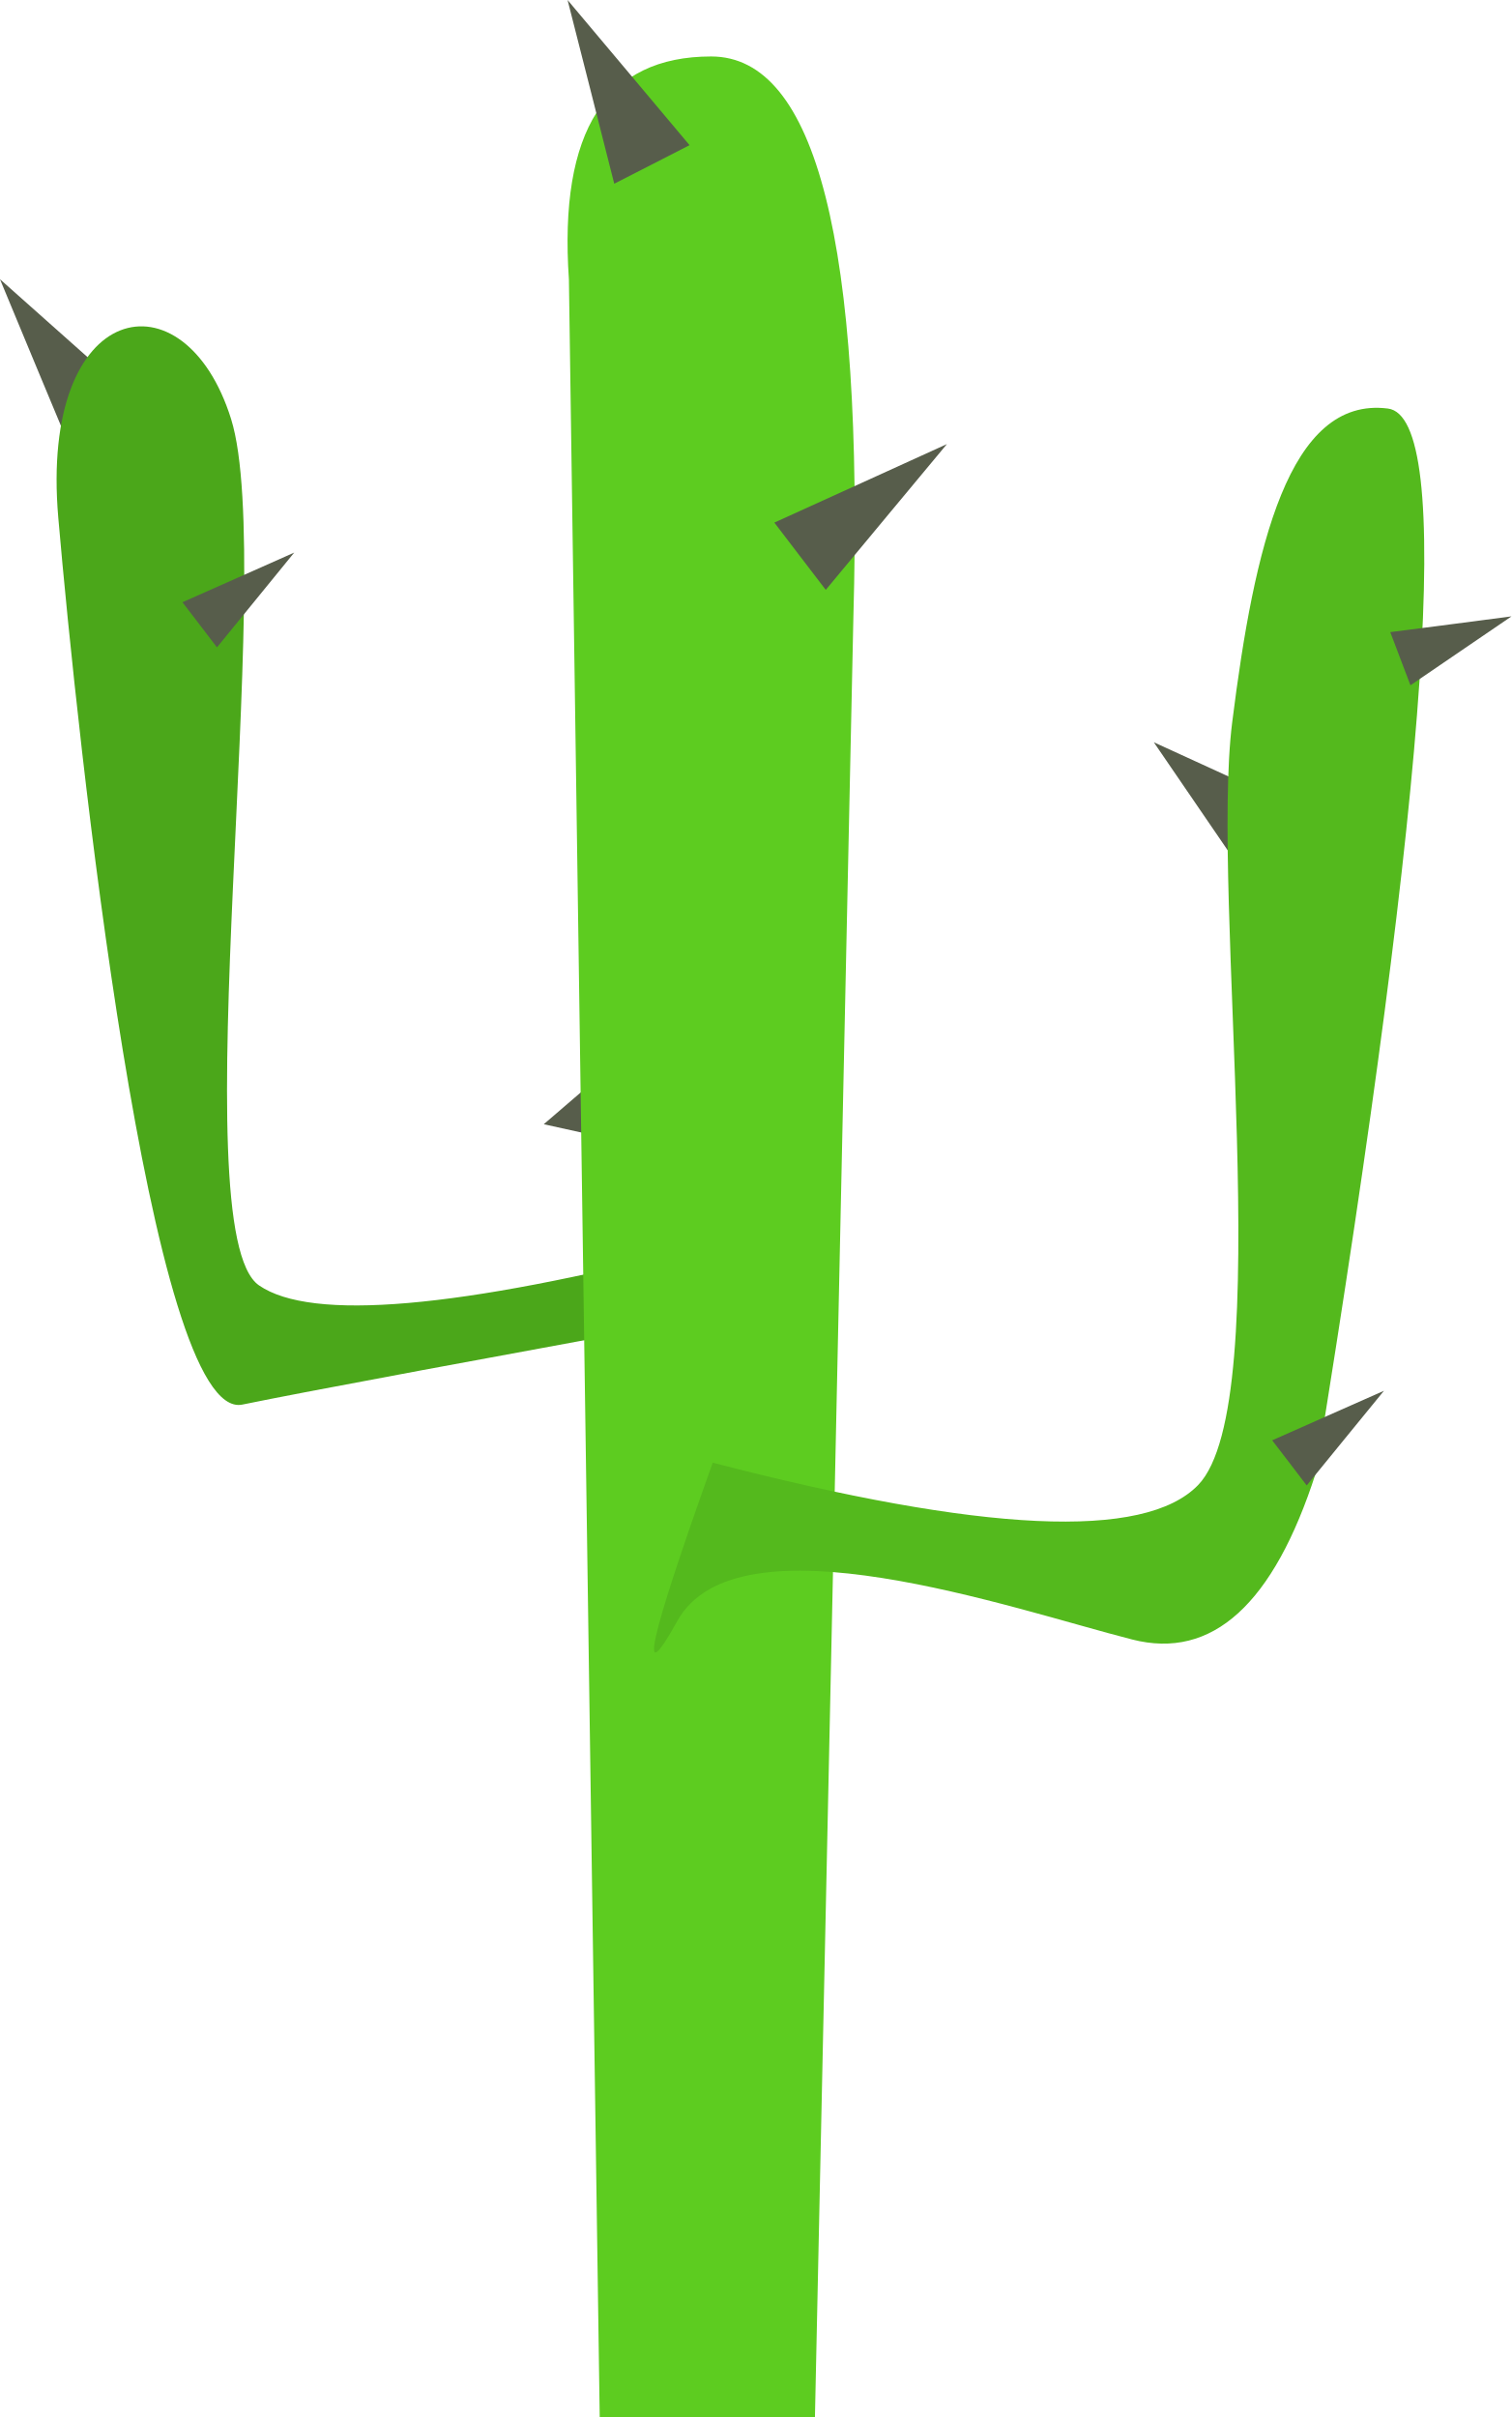
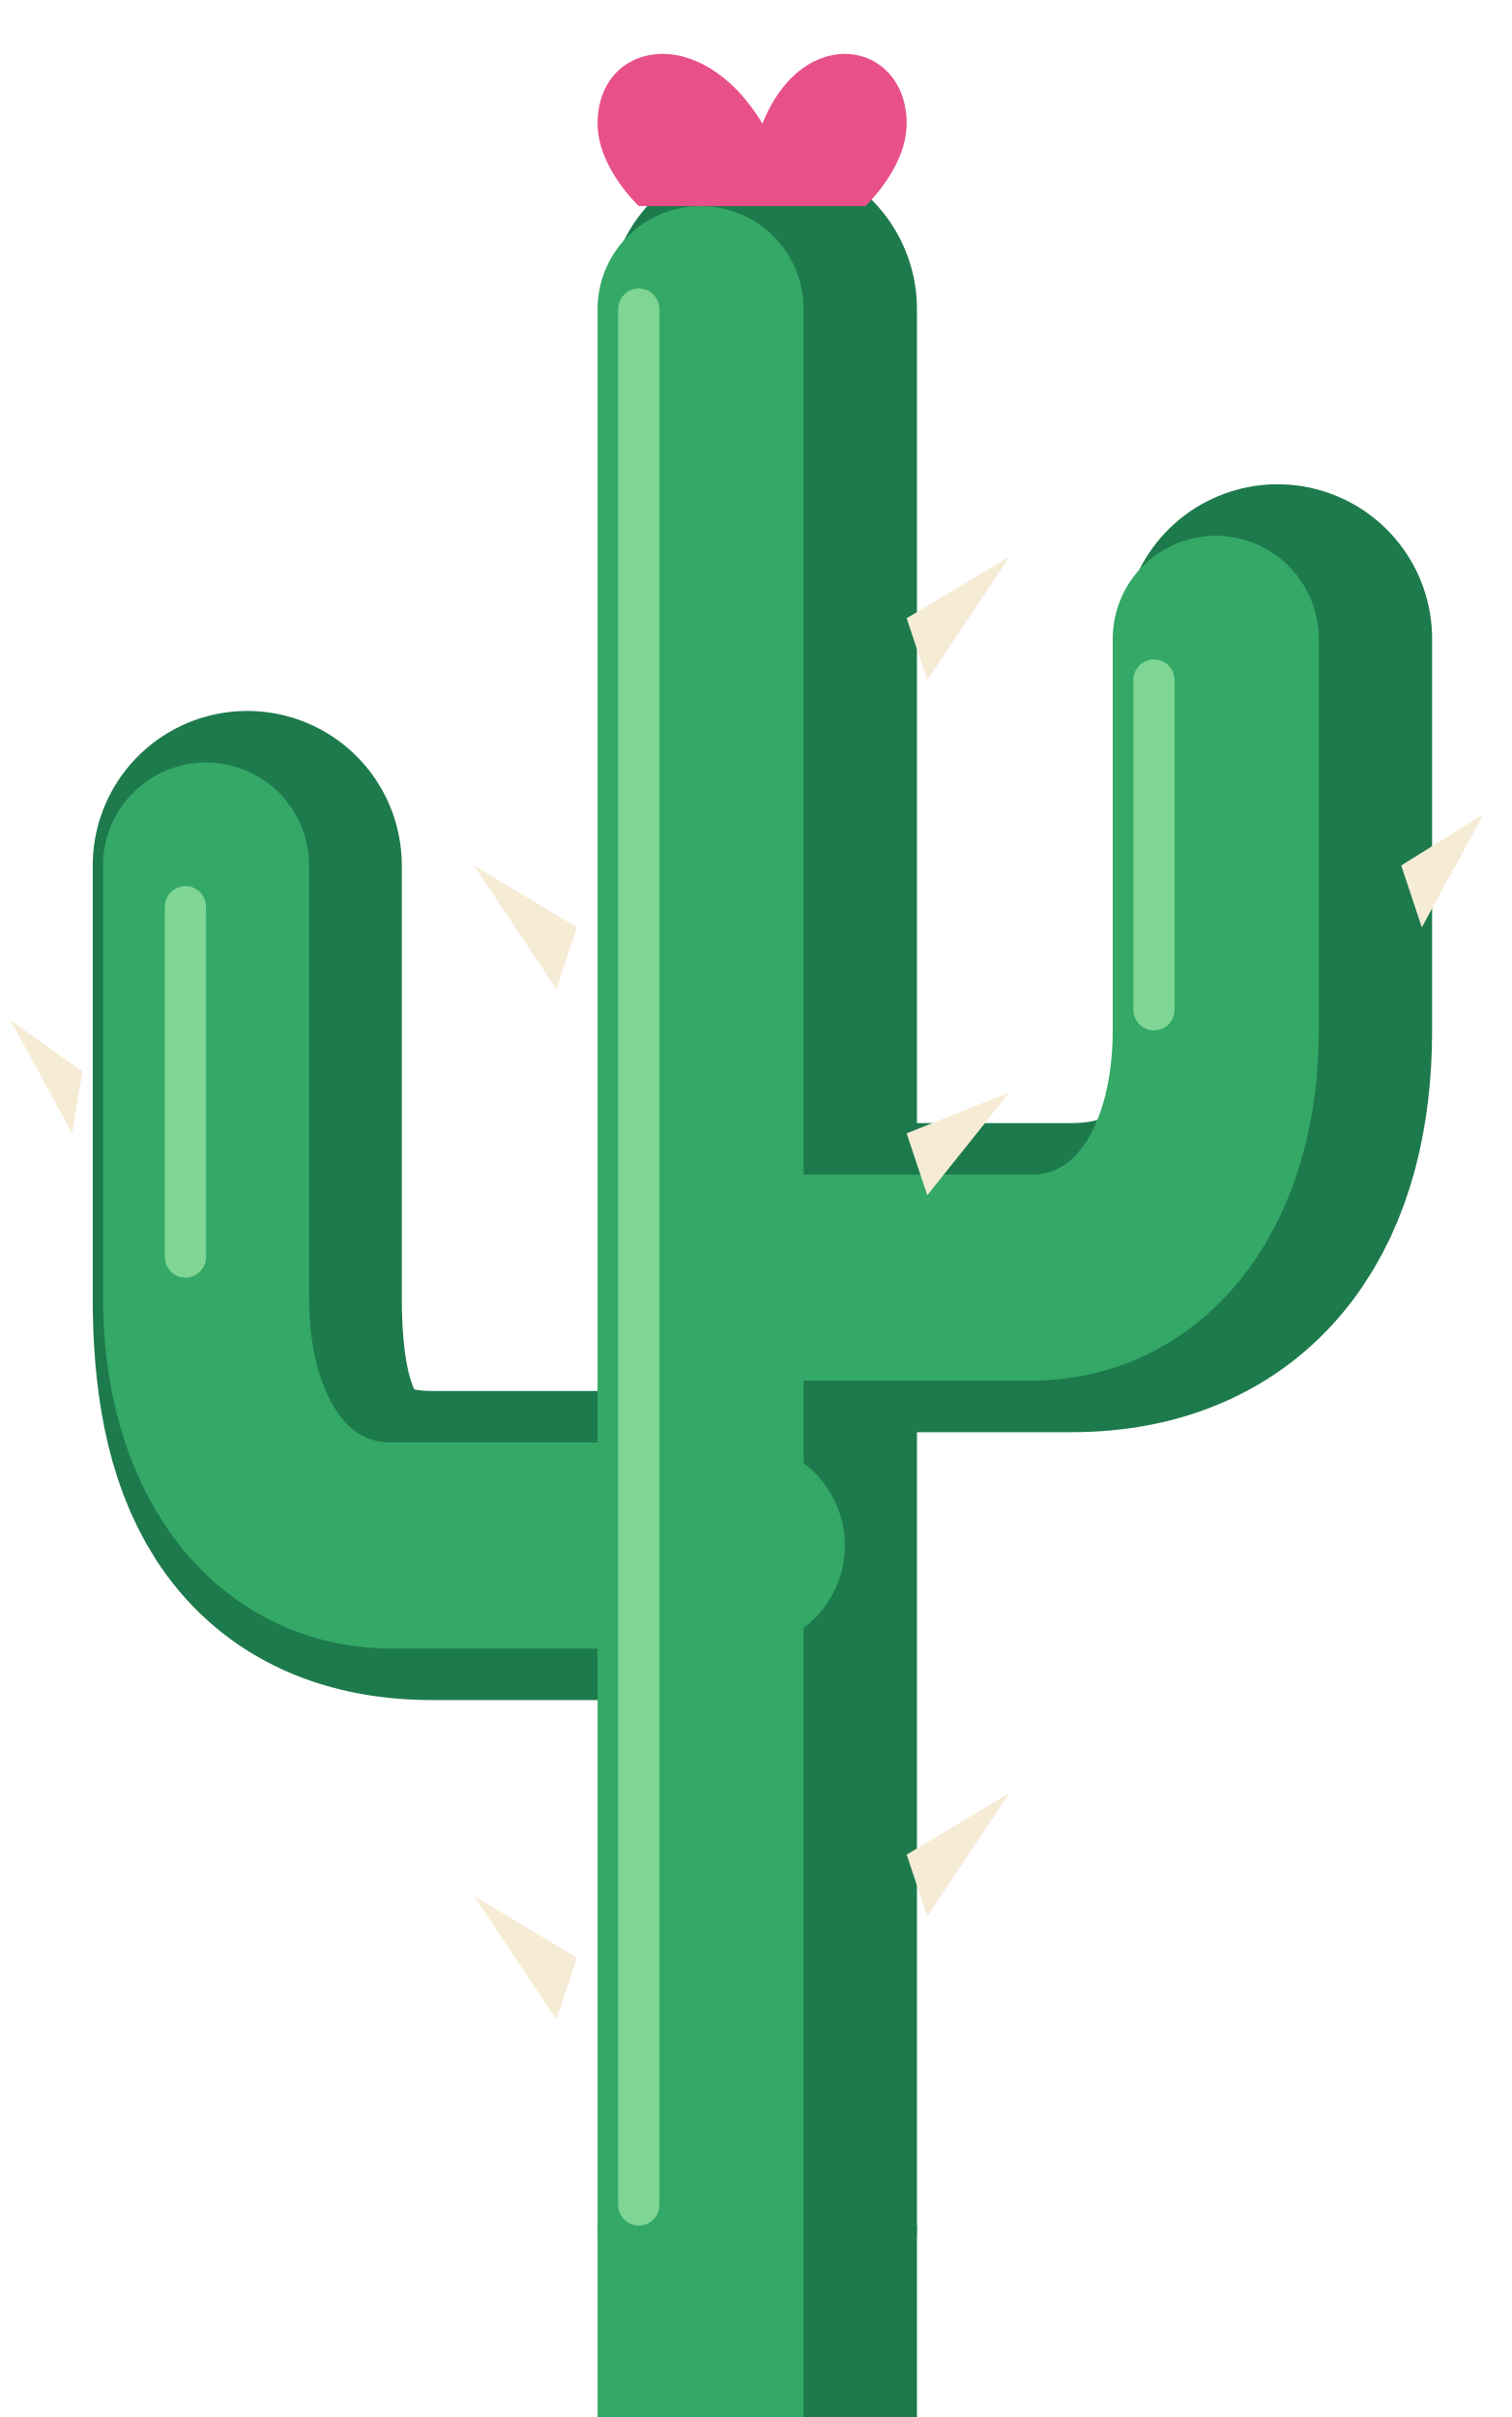
- <svg xmlns="http://www.w3.org/2000/svg" xmlns:xlink="http://www.w3.org/1999/xlink" version="1.1" preserveAspectRatio="xMidYMid meet" viewBox="379.593 408.55 146.709 234.58" width="146.71" height="234.58">
-   <defs>
-     <path d="M386.47 441.77L393.34 447.88L390 450.26L386.66 452.64L383.12 444.15L379.59 435.65L386.47 441.77Z" id="eCmXI7nCR" />
-     <path d="M454.75 535.26C426.31 540.43 409.1 543.64 403.12 544.87C394.16 546.73 387.09 480.09 385.25 458.8C383.41 437.51 397.51 434.81 402.02 449.21C406.52 463.61 397.1 528.04 404.73 533.3C409.81 536.81 424.04 535.58 447.42 529.61L454.75 535.26Z" id="a8F7tHaFd" />
-     <path d="M435.85 514.67L439.33 511.68L440.33 515.66L441.33 519.64L436.85 518.65L432.37 517.66L435.85 514.67Z" id="a4z7HYLdJi" />
-     <path d="M498.55 483.78L505.53 486.97L502.88 490.11L500.24 493.25L495.91 486.92L491.58 480.59L498.55 483.78Z" id="a1IVakNjo8" />
-     <path d="M458.69 643.13L462.42 468.5C463.42 432.19 458.82 414.03 448.62 414.03C438.42 414.03 433.82 421.24 434.81 435.67L437.8 643.13L458.69 643.13Z" id="aNFm9ZSbo" />
-     <path d="M445.33 565.88C451.17 555.33 477.82 564.7 489.48 567.67C497.25 569.66 503.2 564.26 507.31 551.49C518.39 483.44 520.72 449 514.3 448.2C504.68 446.98 501.33 461.61 499.19 478.64C497.04 495.67 503.66 544.64 495.88 552.68C490.69 558.05 474.99 557.32 448.77 550.51C442.58 567.79 441.43 572.91 445.33 565.88Z" id="h21rCobN7k" />
-     <path d="M440.6 415.59L446.52 422.64L442.87 424.51L439.21 426.38L436.95 417.47L434.68 408.55L440.6 415.59Z" id="aIsp0CcL4" />
-     <path d="M465.62 458.72L459.74 465.8L457.24 462.53L454.75 459.27L463.13 455.46L471.5 451.65L465.62 458.72Z" id="f1tWDhuZic" />
-     <path d="M404.4 466.78L400.65 471.38L398.98 469.19L397.3 467L402.73 464.59L408.15 462.18L404.4 466.78Z" id="b4JCdvNv3" />
-     <path d="M510.17 548.12L506.42 552.72L504.75 550.53L503.07 548.34L508.5 545.93L513.92 543.53L510.17 548.12Z" id="i7TdHEkb4b" />
-     <path d="M521.4 471.71L516.49 475.06L515.51 472.48L514.53 469.9L520.42 469.14L526.3 468.37L521.4 471.71Z" id="b1644ZQ5sR" />
-   </defs>
-   <g>
-     <g>
-       <g>
-         <use xlink:href="#eCmXI7nCR" opacity="1" fill="#575d4b" fill-opacity="1" />
-       </g>
-       <g>
-         <use xlink:href="#a8F7tHaFd" opacity="1" fill="#4ba71a" fill-opacity="1" />
-         <g>
-           <use xlink:href="#a8F7tHaFd" opacity="1" fill-opacity="0" stroke="#a1782e" stroke-width="1" stroke-opacity="0" />
-         </g>
-       </g>
-       <g>
-         <use xlink:href="#a4z7HYLdJi" opacity="1" fill="#575d4b" fill-opacity="1" />
-       </g>
-       <g>
-         <use xlink:href="#a1IVakNjo8" opacity="1" fill="#575d4b" fill-opacity="1" />
-       </g>
-       <g>
-         <use xlink:href="#aNFm9ZSbo" opacity="1" fill="#5dcc20" fill-opacity="1" />
-         <g>
-           <use xlink:href="#aNFm9ZSbo" opacity="1" fill-opacity="0" stroke="#a1782e" stroke-width="1" stroke-opacity="0" />
-         </g>
-       </g>
-       <g>
-         <use xlink:href="#h21rCobN7k" opacity="1" fill="#54b91d" fill-opacity="1" />
-         <g>
-           <use xlink:href="#h21rCobN7k" opacity="1" fill-opacity="0" stroke="#a1782e" stroke-width="1" stroke-opacity="0" />
-         </g>
-       </g>
-       <g>
-         <use xlink:href="#aIsp0CcL4" opacity="1" fill="#575d4b" fill-opacity="1" />
-       </g>
-       <g>
-         <use xlink:href="#f1tWDhuZic" opacity="1" fill="#575d4b" fill-opacity="1" />
-       </g>
-       <g>
-         <use xlink:href="#b4JCdvNv3" opacity="1" fill="#575d4b" fill-opacity="1" />
-       </g>
-       <g>
-         <use xlink:href="#i7TdHEkb4b" opacity="1" fill="#575d4b" fill-opacity="1" />
-       </g>
-       <g>
-         <use xlink:href="#b1644ZQ5sR" opacity="1" fill="#575d4b" fill-opacity="1" />
-       </g>
-     </g>
+ <svg xmlns="http://www.w3.org/2000/svg" viewBox="0 0 146.71 234.58" width="146.71" height="234.58">
+   <g fill="none" stroke-linecap="round" stroke-linejoin="round">
+     <path d="M74 216V30M74 150H42c-14 0-18-10-18-24V84M74 124h30c14 0 20-10 20-24V62" stroke="#1d7a4c" stroke-width="30" />
+     <path d="M68 216V30M72 150H38c-11 0-18-10-18-24V84M72 124h28c11 0 18-10 18-24V62" stroke="#34a866" stroke-width="20" />
+     <path d="M62 214V30M18 122V88M112 98V66" stroke="#7fd694" stroke-width="4" />
  </g>
+   <path d="M59 216h30v18.580H59z" fill="#1d7a4c" />
+   <path d="M58 216h20v18.580H58z" fill="#34a866" />
+   <g fill="#f6ecd6">
+     <path d="M88 60l10-6-8 12zM88 110l10-4-8 10zM56 90l-10-6 8 12zM56 190l-10-6 8 12zM88 180l10-6-8 12zM8 104l-7-5 6 11zM136 84l8-5-6 11z" />
+   </g>
+   <path d="M74 12c-6-10-16-8-16 0 0 3 2 6 4 8h22c2-2 4-5 4-8 0-8-10-10-14 0z" fill="#e8508a" />
</svg>
